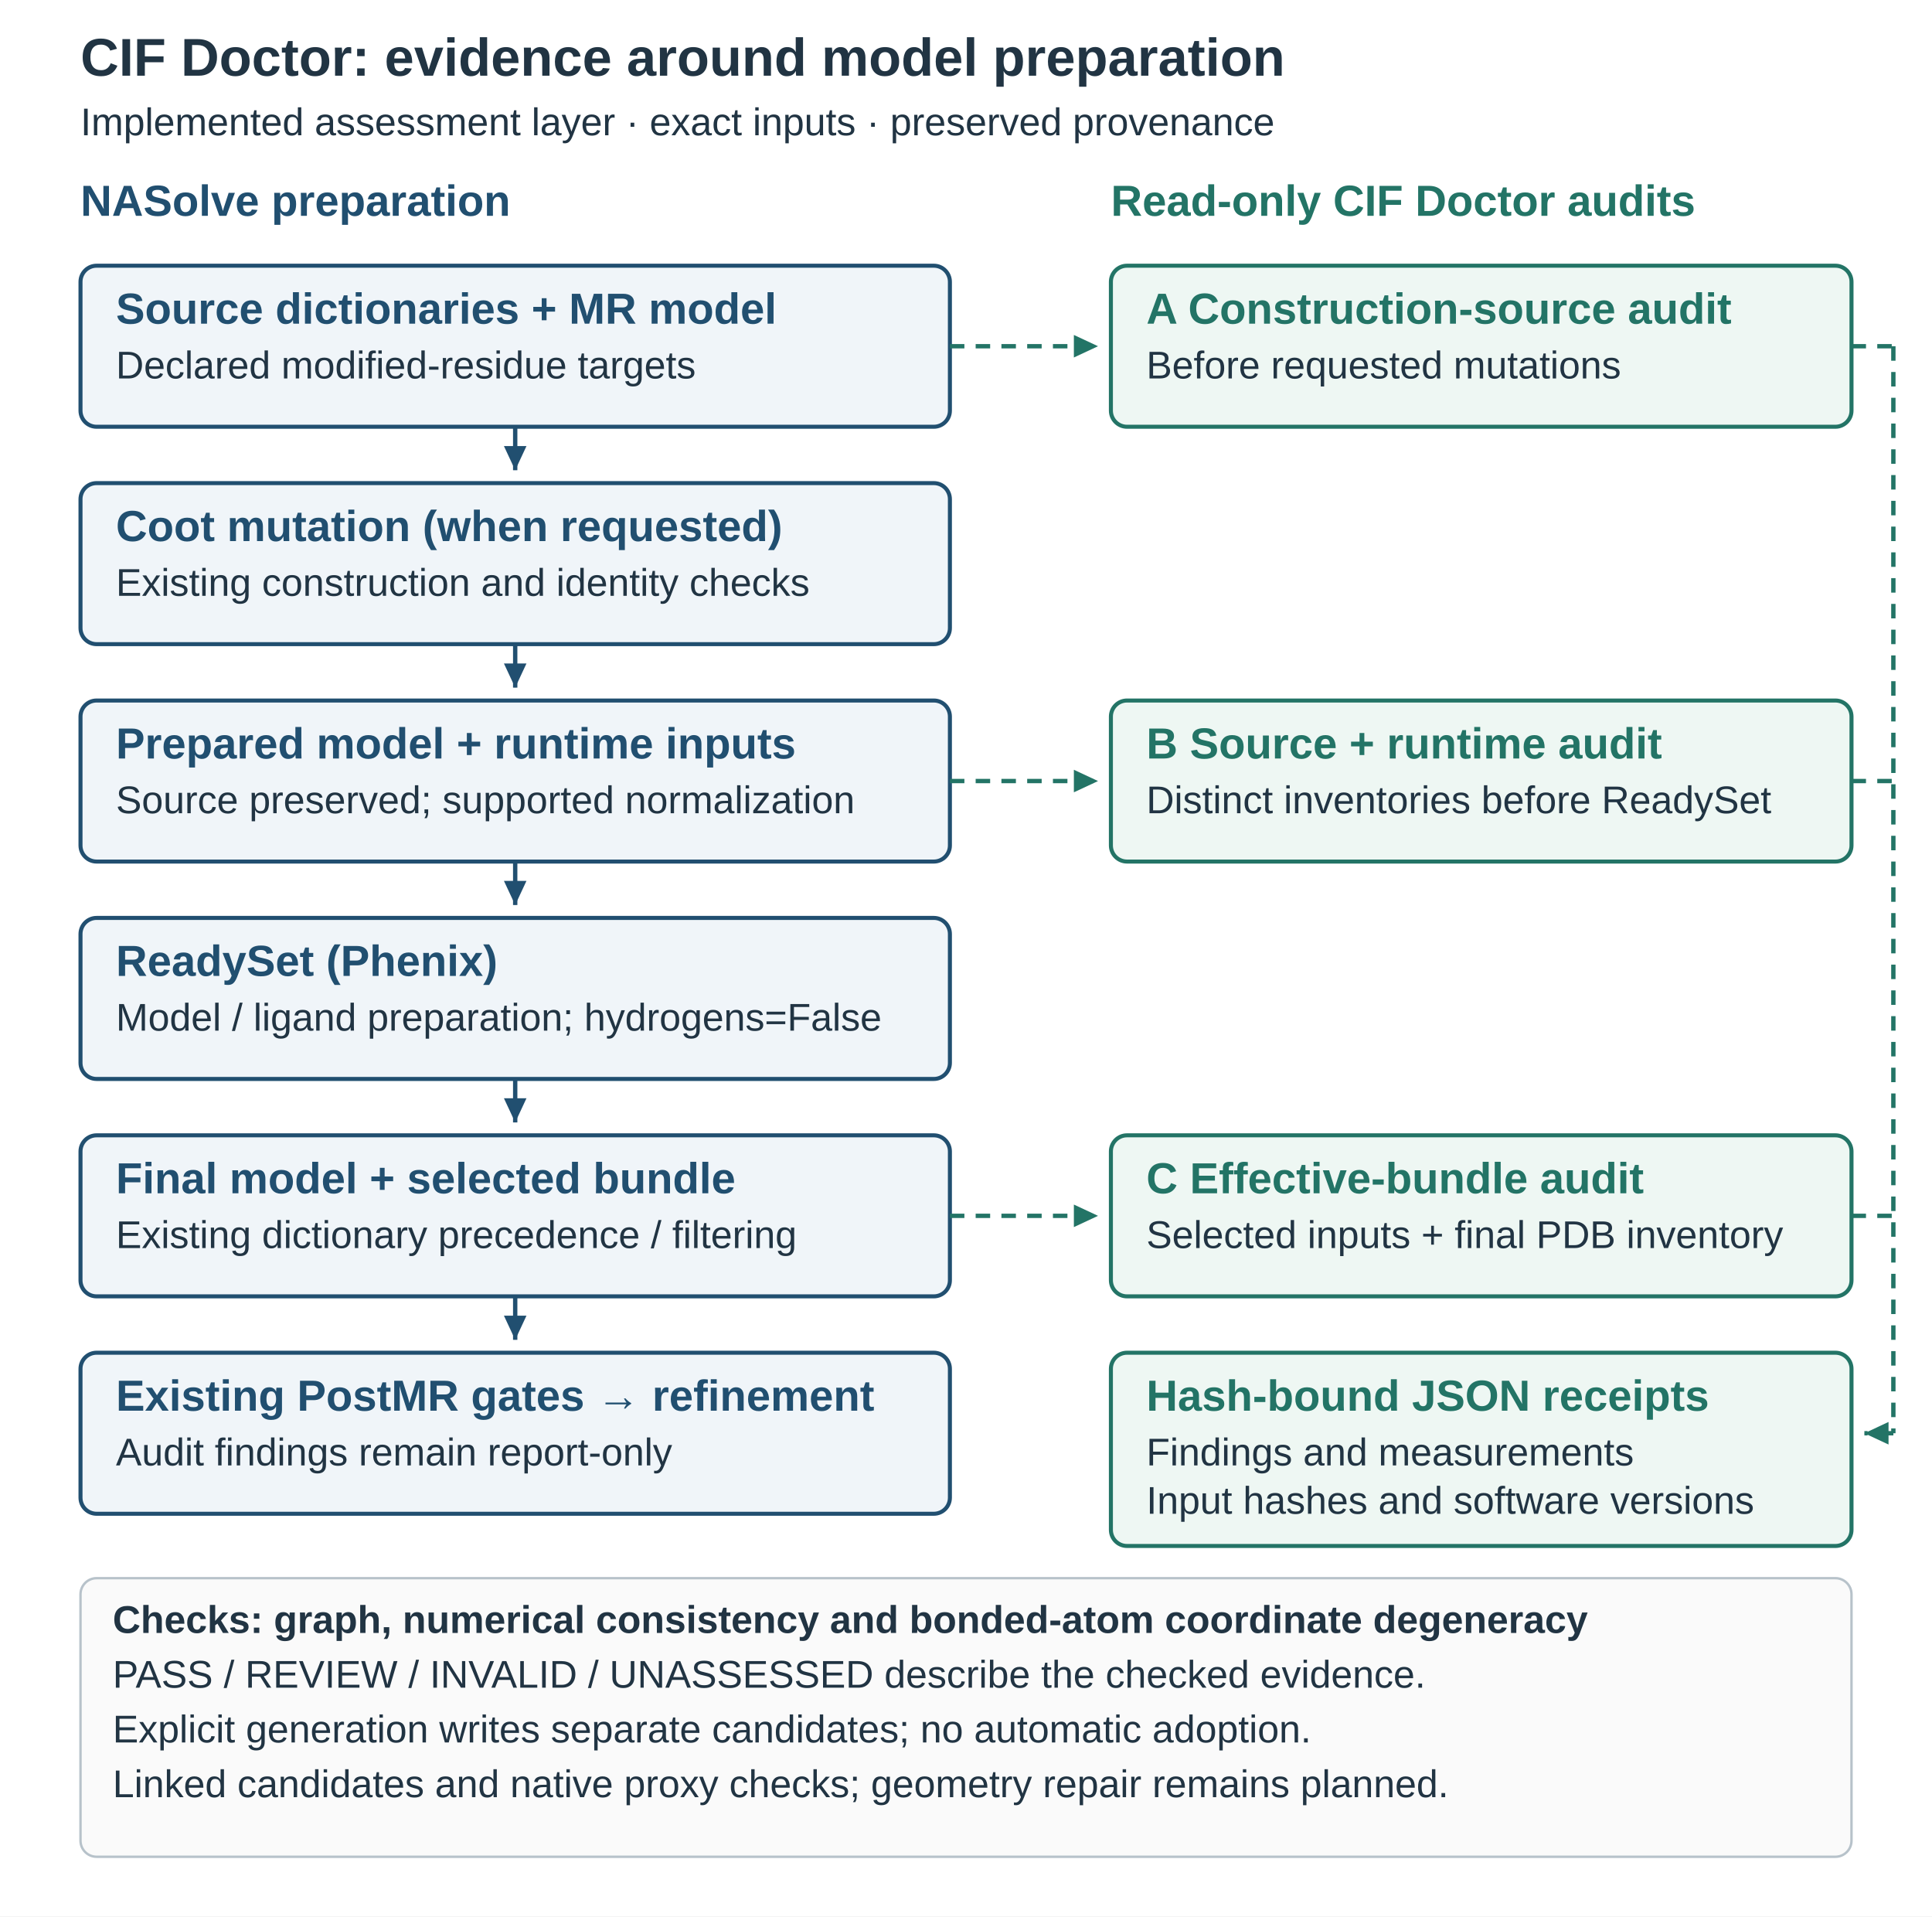
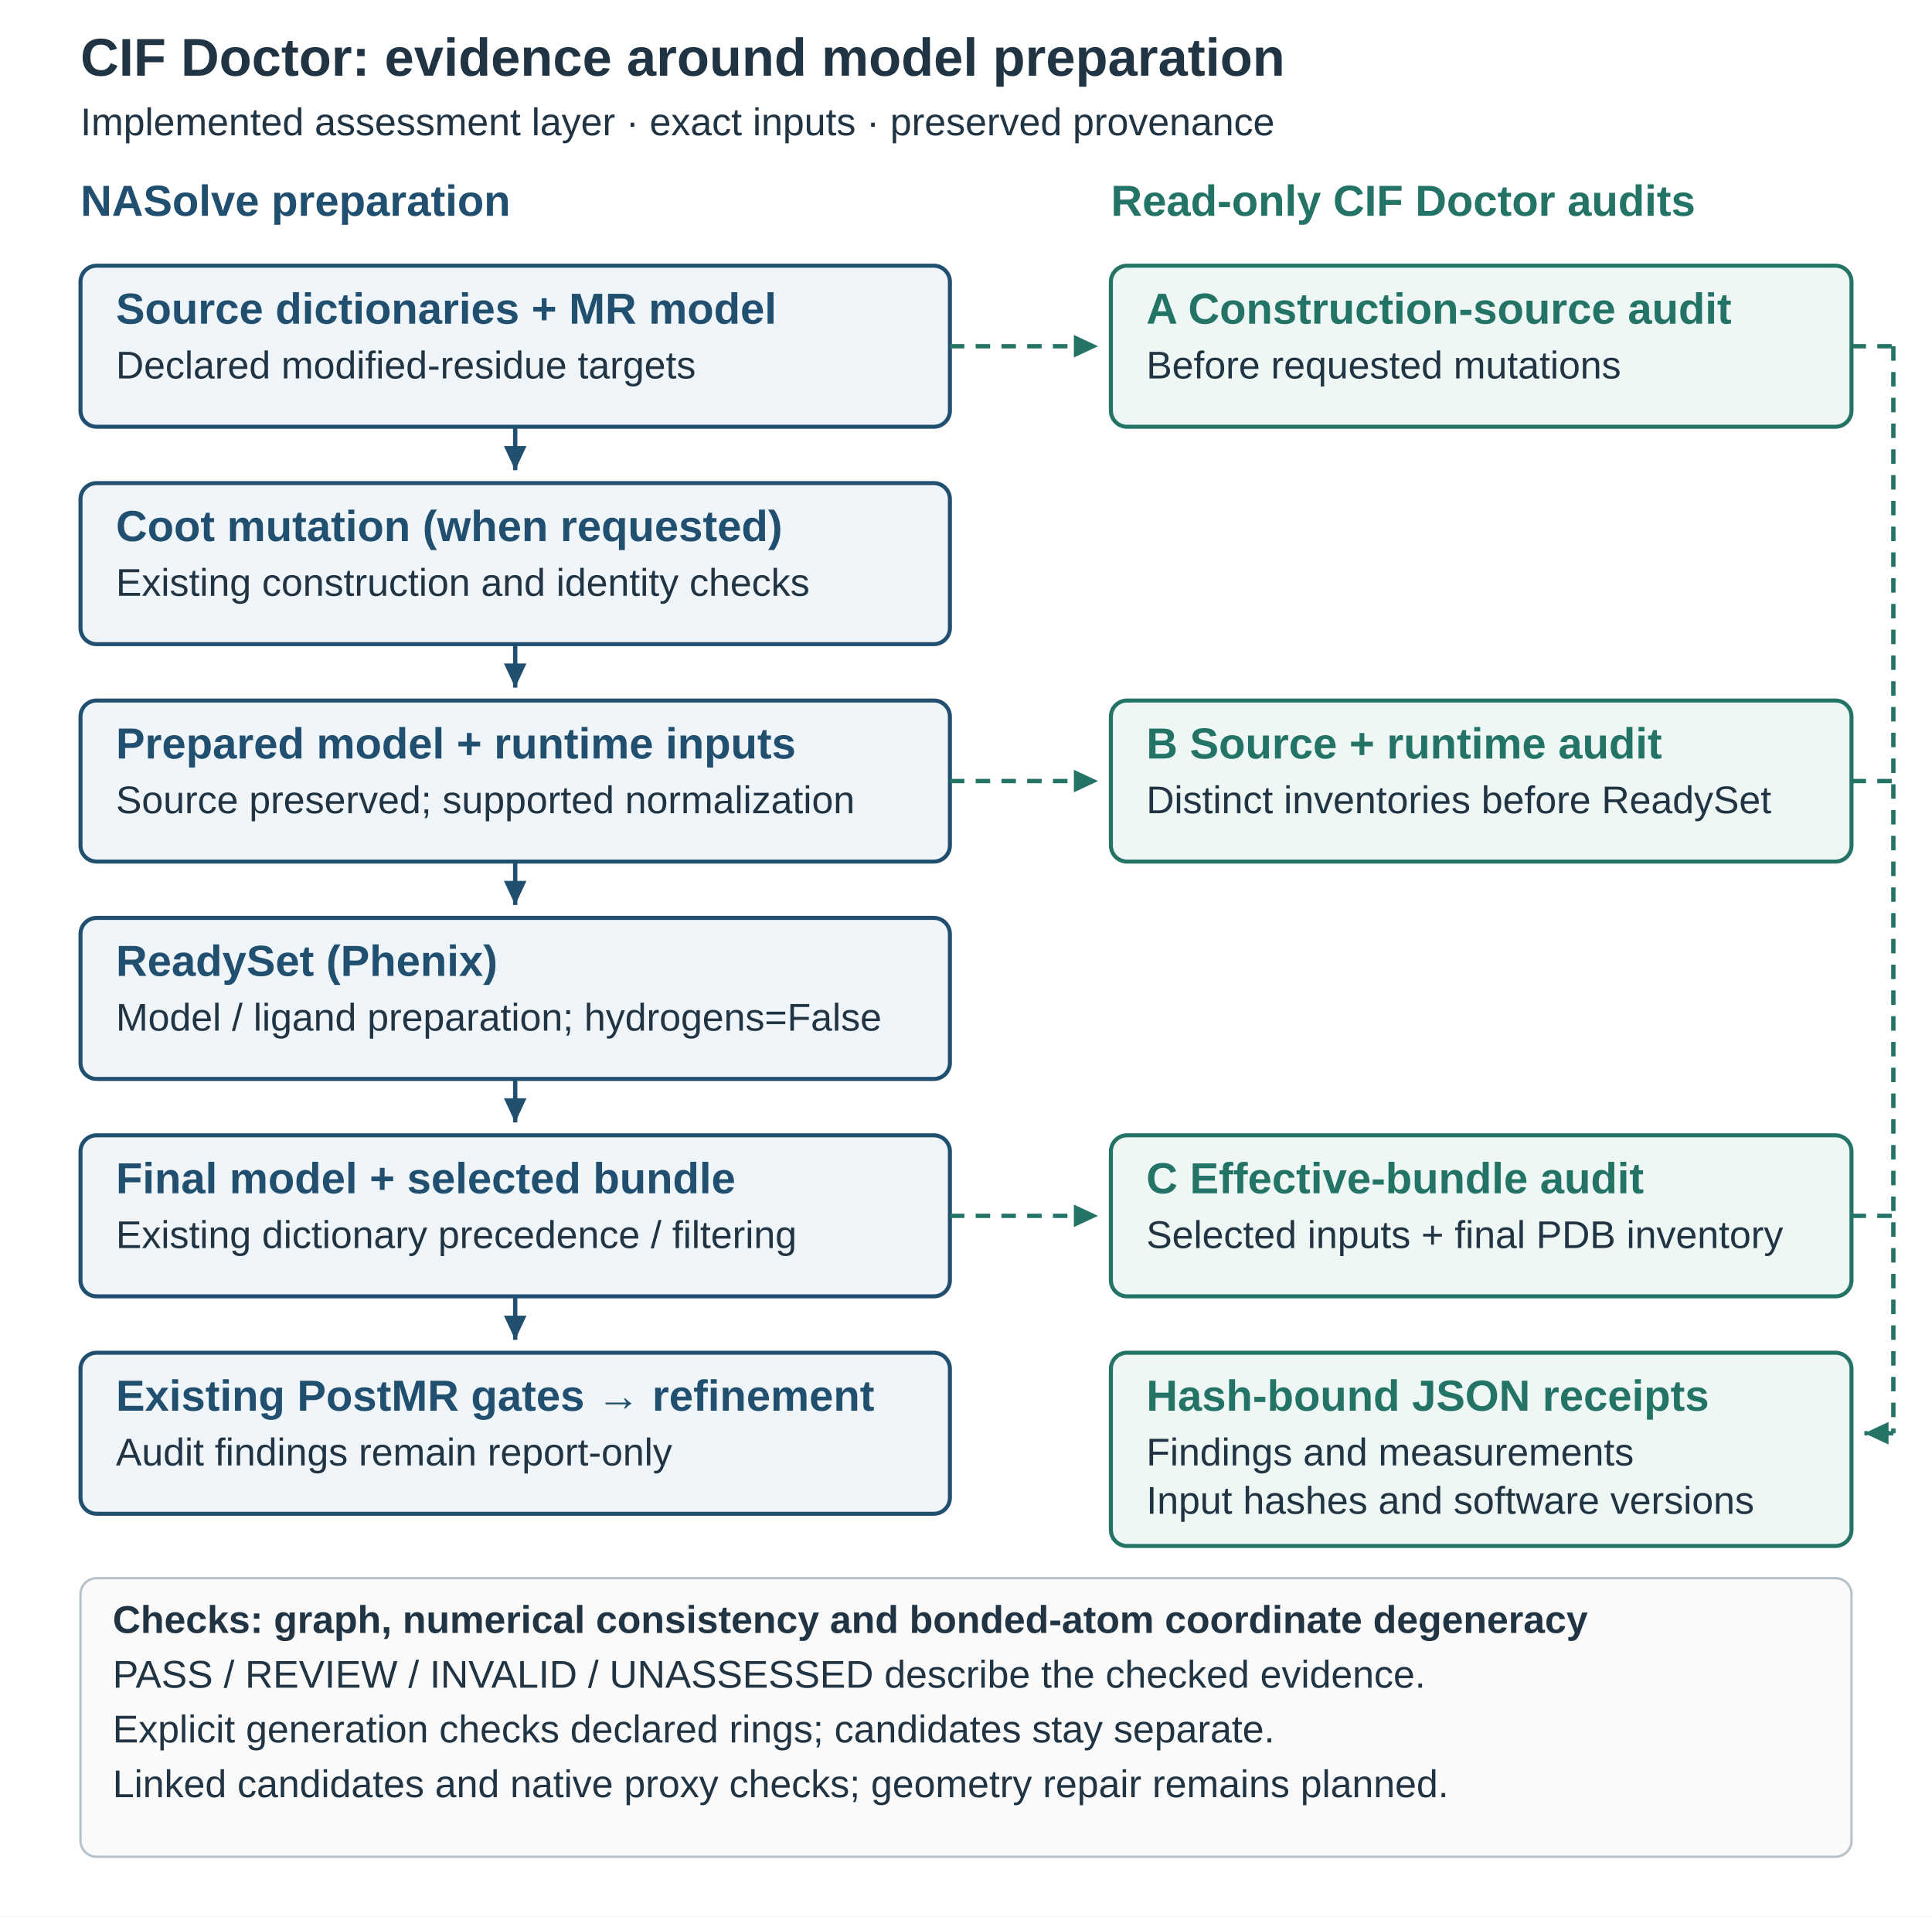
<svg xmlns="http://www.w3.org/2000/svg" width="180mm" height="178.5mm" viewBox="0 0 1200 1190" role="img" aria-labelledby="title description">
  <rect width="1200" height="1190" fill="white" />
  <text x="50" y="47" font-family="Arial, Helvetica, sans-serif" font-size="33" font-weight="bold" fill="#213443" text-anchor="start">CIF Doctor: evidence around model preparation</text>
  <text x="50" y="84" font-family="Arial, Helvetica, sans-serif" font-size="24" font-weight="normal" fill="#213443" text-anchor="start">Implemented assessment layer · exact inputs · preserved provenance</text>
  <text x="50" y="134" font-family="Arial, Helvetica, sans-serif" font-size="27" font-weight="bold" fill="#214f70" text-anchor="start">NASolve preparation</text>
  <text x="690" y="134" font-family="Arial, Helvetica, sans-serif" font-size="27" font-weight="bold" fill="#237466" text-anchor="start">Read-only CIF Doctor audits</text>
  <g id="source-inputs">
    <rect x="50" y="165" width="540" height="100" rx="10" fill="#f0f5f9" stroke="#214f70" stroke-width="2.5" />
    <text x="72" y="201" font-family="Arial, Helvetica, sans-serif" font-size="27" font-weight="bold" fill="#214f70" text-anchor="start">Source dictionaries + MR model</text>
    <text x="72" y="235" font-family="Arial, Helvetica, sans-serif" font-size="24" font-weight="normal" fill="#213443" text-anchor="start">Declared modified-residue targets</text>
  </g>
  <g id="coot-mutation">
    <rect x="50" y="300" width="540" height="100" rx="10" fill="#f0f5f9" stroke="#214f70" stroke-width="2.5" />
    <text x="72" y="336" font-family="Arial, Helvetica, sans-serif" font-size="27" font-weight="bold" fill="#214f70" text-anchor="start">Coot mutation (when requested)</text>
    <text x="72" y="370" font-family="Arial, Helvetica, sans-serif" font-size="24" font-weight="normal" fill="#213443" text-anchor="start">Existing construction and identity checks</text>
  </g>
  <g id="prepared-inputs">
    <rect x="50" y="435" width="540" height="100" rx="10" fill="#f0f5f9" stroke="#214f70" stroke-width="2.5" />
    <text x="72" y="471" font-family="Arial, Helvetica, sans-serif" font-size="27" font-weight="bold" fill="#214f70" text-anchor="start">Prepared model + runtime inputs</text>
    <text x="72" y="505" font-family="Arial, Helvetica, sans-serif" font-size="24" font-weight="normal" fill="#213443" text-anchor="start">Source preserved; supported normalization</text>
  </g>
  <g id="readyset">
    <rect x="50" y="570" width="540" height="100" rx="10" fill="#f0f5f9" stroke="#214f70" stroke-width="2.5" />
    <text x="72" y="606" font-family="Arial, Helvetica, sans-serif" font-size="27" font-weight="bold" fill="#214f70" text-anchor="start">ReadySet (Phenix)</text>
    <text x="72" y="640" font-family="Arial, Helvetica, sans-serif" font-size="24" font-weight="normal" fill="#213443" text-anchor="start">Model / ligand preparation; hydrogens=False</text>
  </g>
  <g id="effective-inputs">
    <rect x="50" y="705" width="540" height="100" rx="10" fill="#f0f5f9" stroke="#214f70" stroke-width="2.5" />
    <text x="72" y="741" font-family="Arial, Helvetica, sans-serif" font-size="27" font-weight="bold" fill="#214f70" text-anchor="start">Final model + selected bundle</text>
    <text x="72" y="775" font-family="Arial, Helvetica, sans-serif" font-size="24" font-weight="normal" fill="#213443" text-anchor="start">Existing dictionary precedence / filtering</text>
  </g>
  <g id="postmr-gates">
    <rect x="50" y="840" width="540" height="100" rx="10" fill="#f0f5f9" stroke="#214f70" stroke-width="2.5" />
    <text x="72" y="876" font-family="Arial, Helvetica, sans-serif" font-size="27" font-weight="bold" fill="#214f70" text-anchor="start">Existing PostMR gates → refinement</text>
    <text x="72" y="910" font-family="Arial, Helvetica, sans-serif" font-size="24" font-weight="normal" fill="#213443" text-anchor="start">Audit findings remain report-only</text>
  </g>
  <g id="preparation-flow-0">
    <path d="M 320.0 265.0 L 320.0 292.0" fill="none" stroke="#214f70" stroke-width="2.7" />
    <polygon points="320.0,292.0 313.0,277.0 327.0,277.0" fill="#214f70" />
  </g>
  <g id="preparation-flow-1">
    <path d="M 320.0 400.0 L 320.0 427.0" fill="none" stroke="#214f70" stroke-width="2.7" />
    <polygon points="320.0,427.0 313.0,412.0 327.0,412.0" fill="#214f70" />
  </g>
  <g id="preparation-flow-2">
    <path d="M 320.0 535.0 L 320.0 562.0" fill="none" stroke="#214f70" stroke-width="2.7" />
    <polygon points="320.0,562.0 313.0,547.0 327.0,547.0" fill="#214f70" />
  </g>
  <g id="preparation-flow-3">
    <path d="M 320.0 670.0 L 320.0 697.0" fill="none" stroke="#214f70" stroke-width="2.7" />
    <polygon points="320.0,697.0 313.0,682.0 327.0,682.0" fill="#214f70" />
  </g>
  <g id="preparation-flow-4">
    <path d="M 320.0 805.0 L 320.0 832.0" fill="none" stroke="#214f70" stroke-width="2.7" />
    <polygon points="320.0,832.0 313.0,817.0 327.0,817.0" fill="#214f70" />
  </g>
  <g id="mutation-audit">
    <rect x="690" y="165" width="460" height="100" rx="10" fill="#eef7f3" stroke="#237466" stroke-width="2.5" />
    <text x="712" y="201" font-family="Arial, Helvetica, sans-serif" font-size="27" font-weight="bold" fill="#237466" text-anchor="start">A  Construction-source audit</text>
    <text x="712" y="235" font-family="Arial, Helvetica, sans-serif" font-size="24" font-weight="normal" fill="#213443" text-anchor="start">Before requested mutations</text>
  </g>
  <g id="audit-branch-mutation-audit">
    <path d="M 590.0 215.0 L 599.0 215.0" fill="none" stroke="#237466" stroke-width="2.7" />
    <path d="M 606.0 215.0 L 615.0 215.0" fill="none" stroke="#237466" stroke-width="2.7" />
    <path d="M 622.0 215.0 L 631.0 215.0" fill="none" stroke="#237466" stroke-width="2.7" />
    <path d="M 638.0 215.0 L 647.0 215.0" fill="none" stroke="#237466" stroke-width="2.7" />
    <path d="M 654.0 215.0 L 663.0 215.0" fill="none" stroke="#237466" stroke-width="2.7" />
    <path d="M 670.0 215.0 L 679.0 215.0" fill="none" stroke="#237466" stroke-width="2.7" />
    <polygon points="682.0,215.0 667.0,222.0 667.0,208.0" fill="#237466" />
  </g>
  <g id="source-runtime-audit">
    <rect x="690" y="435" width="460" height="100" rx="10" fill="#eef7f3" stroke="#237466" stroke-width="2.5" />
    <text x="712" y="471" font-family="Arial, Helvetica, sans-serif" font-size="27" font-weight="bold" fill="#237466" text-anchor="start">B  Source + runtime audit</text>
    <text x="712" y="505" font-family="Arial, Helvetica, sans-serif" font-size="24" font-weight="normal" fill="#213443" text-anchor="start">Distinct inventories before ReadySet</text>
  </g>
  <g id="audit-branch-source-runtime-audit">
    <path d="M 590.0 485.0 L 599.0 485.0" fill="none" stroke="#237466" stroke-width="2.7" />
    <path d="M 606.0 485.0 L 615.0 485.0" fill="none" stroke="#237466" stroke-width="2.7" />
    <path d="M 622.0 485.0 L 631.0 485.0" fill="none" stroke="#237466" stroke-width="2.7" />
    <path d="M 638.0 485.0 L 647.0 485.0" fill="none" stroke="#237466" stroke-width="2.7" />
    <path d="M 654.0 485.0 L 663.0 485.0" fill="none" stroke="#237466" stroke-width="2.7" />
    <path d="M 670.0 485.0 L 679.0 485.0" fill="none" stroke="#237466" stroke-width="2.7" />
    <polygon points="682.0,485.0 667.0,492.0 667.0,478.0" fill="#237466" />
  </g>
  <g id="effective-audit">
    <rect x="690" y="705" width="460" height="100" rx="10" fill="#eef7f3" stroke="#237466" stroke-width="2.5" />
    <text x="712" y="741" font-family="Arial, Helvetica, sans-serif" font-size="27" font-weight="bold" fill="#237466" text-anchor="start">C  Effective-bundle audit</text>
    <text x="712" y="775" font-family="Arial, Helvetica, sans-serif" font-size="24" font-weight="normal" fill="#213443" text-anchor="start">Selected inputs + final PDB inventory</text>
  </g>
  <g id="audit-branch-effective-audit">
    <path d="M 590.0 755.0 L 599.0 755.0" fill="none" stroke="#237466" stroke-width="2.7" />
    <path d="M 606.0 755.0 L 615.0 755.0" fill="none" stroke="#237466" stroke-width="2.7" />
    <path d="M 622.0 755.0 L 631.0 755.0" fill="none" stroke="#237466" stroke-width="2.7" />
    <path d="M 638.0 755.0 L 647.0 755.0" fill="none" stroke="#237466" stroke-width="2.7" />
    <path d="M 654.0 755.0 L 663.0 755.0" fill="none" stroke="#237466" stroke-width="2.7" />
    <path d="M 670.0 755.0 L 679.0 755.0" fill="none" stroke="#237466" stroke-width="2.7" />
    <polygon points="682.0,755.0 667.0,762.0 667.0,748.0" fill="#237466" />
  </g>
  <g id="json-receipts">
    <rect x="690" y="840" width="460" height="120" rx="10" fill="#eef7f3" stroke="#237466" stroke-width="2.5" />
    <text x="712" y="876" font-family="Arial, Helvetica, sans-serif" font-size="27" font-weight="bold" fill="#237466" text-anchor="start">Hash-bound JSON receipts</text>
    <text x="712" y="910" font-family="Arial, Helvetica, sans-serif" font-size="24" font-weight="normal" fill="#213443" text-anchor="start">Findings and measurements</text>
    <text x="712" y="940" font-family="Arial, Helvetica, sans-serif" font-size="24" font-weight="normal" fill="#213443" text-anchor="start">Input hashes and software versions</text>
  </g>
  <g id="mutation-to-receipts">
    <path d="M 1150.0 215.0 L 1159.0 215.0" fill="none" stroke="#237466" stroke-width="2.7" />
    <path d="M 1166.0 215.0 L 1175.0 215.0" fill="none" stroke="#237466" stroke-width="2.7" />
    <path d="M 1176.0 215.0 L 1176.0 224.0" fill="none" stroke="#237466" stroke-width="2.7" />
    <path d="M 1176.0 231.0 L 1176.0 240.0" fill="none" stroke="#237466" stroke-width="2.7" />
    <path d="M 1176.0 247.0 L 1176.0 256.0" fill="none" stroke="#237466" stroke-width="2.7" />
    <path d="M 1176.0 263.0 L 1176.0 272.0" fill="none" stroke="#237466" stroke-width="2.7" />
    <path d="M 1176.0 279.0 L 1176.0 288.0" fill="none" stroke="#237466" stroke-width="2.7" />
    <path d="M 1176.0 295.0 L 1176.0 304.0" fill="none" stroke="#237466" stroke-width="2.7" />
    <path d="M 1176.0 311.0 L 1176.0 320.0" fill="none" stroke="#237466" stroke-width="2.7" />
    <path d="M 1176.0 327.0 L 1176.0 336.0" fill="none" stroke="#237466" stroke-width="2.7" />
    <path d="M 1176.0 343.0 L 1176.0 352.0" fill="none" stroke="#237466" stroke-width="2.7" />
    <path d="M 1176.0 359.0 L 1176.0 368.0" fill="none" stroke="#237466" stroke-width="2.7" />
    <path d="M 1176.0 375.0 L 1176.0 384.0" fill="none" stroke="#237466" stroke-width="2.7" />
    <path d="M 1176.0 391.0 L 1176.0 400.0" fill="none" stroke="#237466" stroke-width="2.7" />
    <path d="M 1176.0 407.0 L 1176.0 416.0" fill="none" stroke="#237466" stroke-width="2.7" />
    <path d="M 1176.0 423.0 L 1176.0 432.0" fill="none" stroke="#237466" stroke-width="2.7" />
    <path d="M 1176.0 439.0 L 1176.0 448.0" fill="none" stroke="#237466" stroke-width="2.7" />
    <path d="M 1176.0 455.0 L 1176.0 464.0" fill="none" stroke="#237466" stroke-width="2.7" />
    <path d="M 1176.0 471.0 L 1176.0 480.0" fill="none" stroke="#237466" stroke-width="2.7" />
    <path d="M 1176.0 487.0 L 1176.0 496.0" fill="none" stroke="#237466" stroke-width="2.7" />
    <path d="M 1176.0 503.0 L 1176.0 512.0" fill="none" stroke="#237466" stroke-width="2.7" />
    <path d="M 1176.0 519.0 L 1176.0 528.0" fill="none" stroke="#237466" stroke-width="2.7" />
    <path d="M 1176.0 535.0 L 1176.0 544.0" fill="none" stroke="#237466" stroke-width="2.7" />
    <path d="M 1176.0 551.0 L 1176.0 560.0" fill="none" stroke="#237466" stroke-width="2.7" />
    <path d="M 1176.0 567.0 L 1176.0 576.0" fill="none" stroke="#237466" stroke-width="2.7" />
    <path d="M 1176.0 583.0 L 1176.0 592.0" fill="none" stroke="#237466" stroke-width="2.7" />
    <path d="M 1176.0 599.0 L 1176.0 608.0" fill="none" stroke="#237466" stroke-width="2.7" />
    <path d="M 1176.0 615.0 L 1176.0 624.0" fill="none" stroke="#237466" stroke-width="2.7" />
    <path d="M 1176.0 631.0 L 1176.0 640.0" fill="none" stroke="#237466" stroke-width="2.7" />
    <path d="M 1176.0 647.0 L 1176.0 656.0" fill="none" stroke="#237466" stroke-width="2.7" />
    <path d="M 1176.0 663.0 L 1176.0 672.0" fill="none" stroke="#237466" stroke-width="2.7" />
    <path d="M 1176.0 679.0 L 1176.0 688.0" fill="none" stroke="#237466" stroke-width="2.7" />
    <path d="M 1176.0 695.0 L 1176.0 704.0" fill="none" stroke="#237466" stroke-width="2.7" />
    <path d="M 1176.0 711.0 L 1176.0 720.0" fill="none" stroke="#237466" stroke-width="2.7" />
    <path d="M 1176.0 727.0 L 1176.0 736.0" fill="none" stroke="#237466" stroke-width="2.7" />
    <path d="M 1176.0 743.0 L 1176.0 752.0" fill="none" stroke="#237466" stroke-width="2.7" />
    <path d="M 1176.0 759.0 L 1176.0 768.0" fill="none" stroke="#237466" stroke-width="2.7" />
    <path d="M 1176.0 775.0 L 1176.0 784.0" fill="none" stroke="#237466" stroke-width="2.7" />
    <path d="M 1176.0 791.0 L 1176.0 800.0" fill="none" stroke="#237466" stroke-width="2.7" />
    <path d="M 1176.0 807.0 L 1176.0 816.0" fill="none" stroke="#237466" stroke-width="2.7" />
    <path d="M 1176.0 823.0 L 1176.0 832.0" fill="none" stroke="#237466" stroke-width="2.7" />
    <path d="M 1176.0 839.0 L 1176.0 848.0" fill="none" stroke="#237466" stroke-width="2.7" />
    <path d="M 1176.0 855.0 L 1176.0 864.0" fill="none" stroke="#237466" stroke-width="2.7" />
    <path d="M 1176.0 871.0 L 1176.0 880.0" fill="none" stroke="#237466" stroke-width="2.7" />
    <path d="M 1176.0 887.0 L 1176.0 890.0" fill="none" stroke="#237466" stroke-width="2.7" />
    <path d="M 1176.0 890.0 L 1167.0 890.0" fill="none" stroke="#237466" stroke-width="2.7" />
    <path d="M 1160.0 890.0 L 1158.0 890.0" fill="none" stroke="#237466" stroke-width="2.7" />
    <polygon points="1158.0,890.0 1173.0,883.0 1173.0,897.0" fill="#237466" />
  </g>
  <g id="source-to-receipts">
    <path d="M 1150.0 485.0 L 1159.0 485.0" fill="none" stroke="#237466" stroke-width="2.7" />
    <path d="M 1166.0 485.0 L 1175.0 485.0" fill="none" stroke="#237466" stroke-width="2.7" />
  </g>
  <g id="effective-to-receipts">
    <path d="M 1150.0 755.0 L 1159.0 755.0" fill="none" stroke="#237466" stroke-width="2.7" />
    <path d="M 1166.0 755.0 L 1175.0 755.0" fill="none" stroke="#237466" stroke-width="2.7" />
  </g>
  <g id="scope-notes">
    <rect x="50" y="980" width="1100" height="173" rx="10" fill="#fafafa" stroke="#b7c2ca" stroke-width="1.5" />
    <text x="70" y="1014" font-family="Arial, Helvetica, sans-serif" font-size="24" font-weight="bold" fill="#213443" text-anchor="start">Checks: graph, numerical consistency and bonded-atom coordinate degeneracy</text>
    <text x="70" y="1048" font-family="Arial, Helvetica, sans-serif" font-size="24" font-weight="normal" fill="#213443" text-anchor="start">PASS / REVIEW / INVALID / UNASSESSED describe the checked evidence.</text>
-     <text x="70" y="1082" font-family="Arial, Helvetica, sans-serif" font-size="24" font-weight="normal" fill="#213443" text-anchor="start">Explicit generation writes separate candidates; no automatic adoption.</text>
+     <text x="70" y="1082" font-family="Arial, Helvetica, sans-serif" font-size="24" font-weight="normal" fill="#213443" text-anchor="start">Explicit generation checks declared rings; candidates stay separate.</text>
    <text x="70" y="1116" font-family="Arial, Helvetica, sans-serif" font-size="24" font-weight="normal" fill="#213443" text-anchor="start">Linked candidates and native proxy checks; geometry repair remains planned.</text>
  </g>
</svg>
